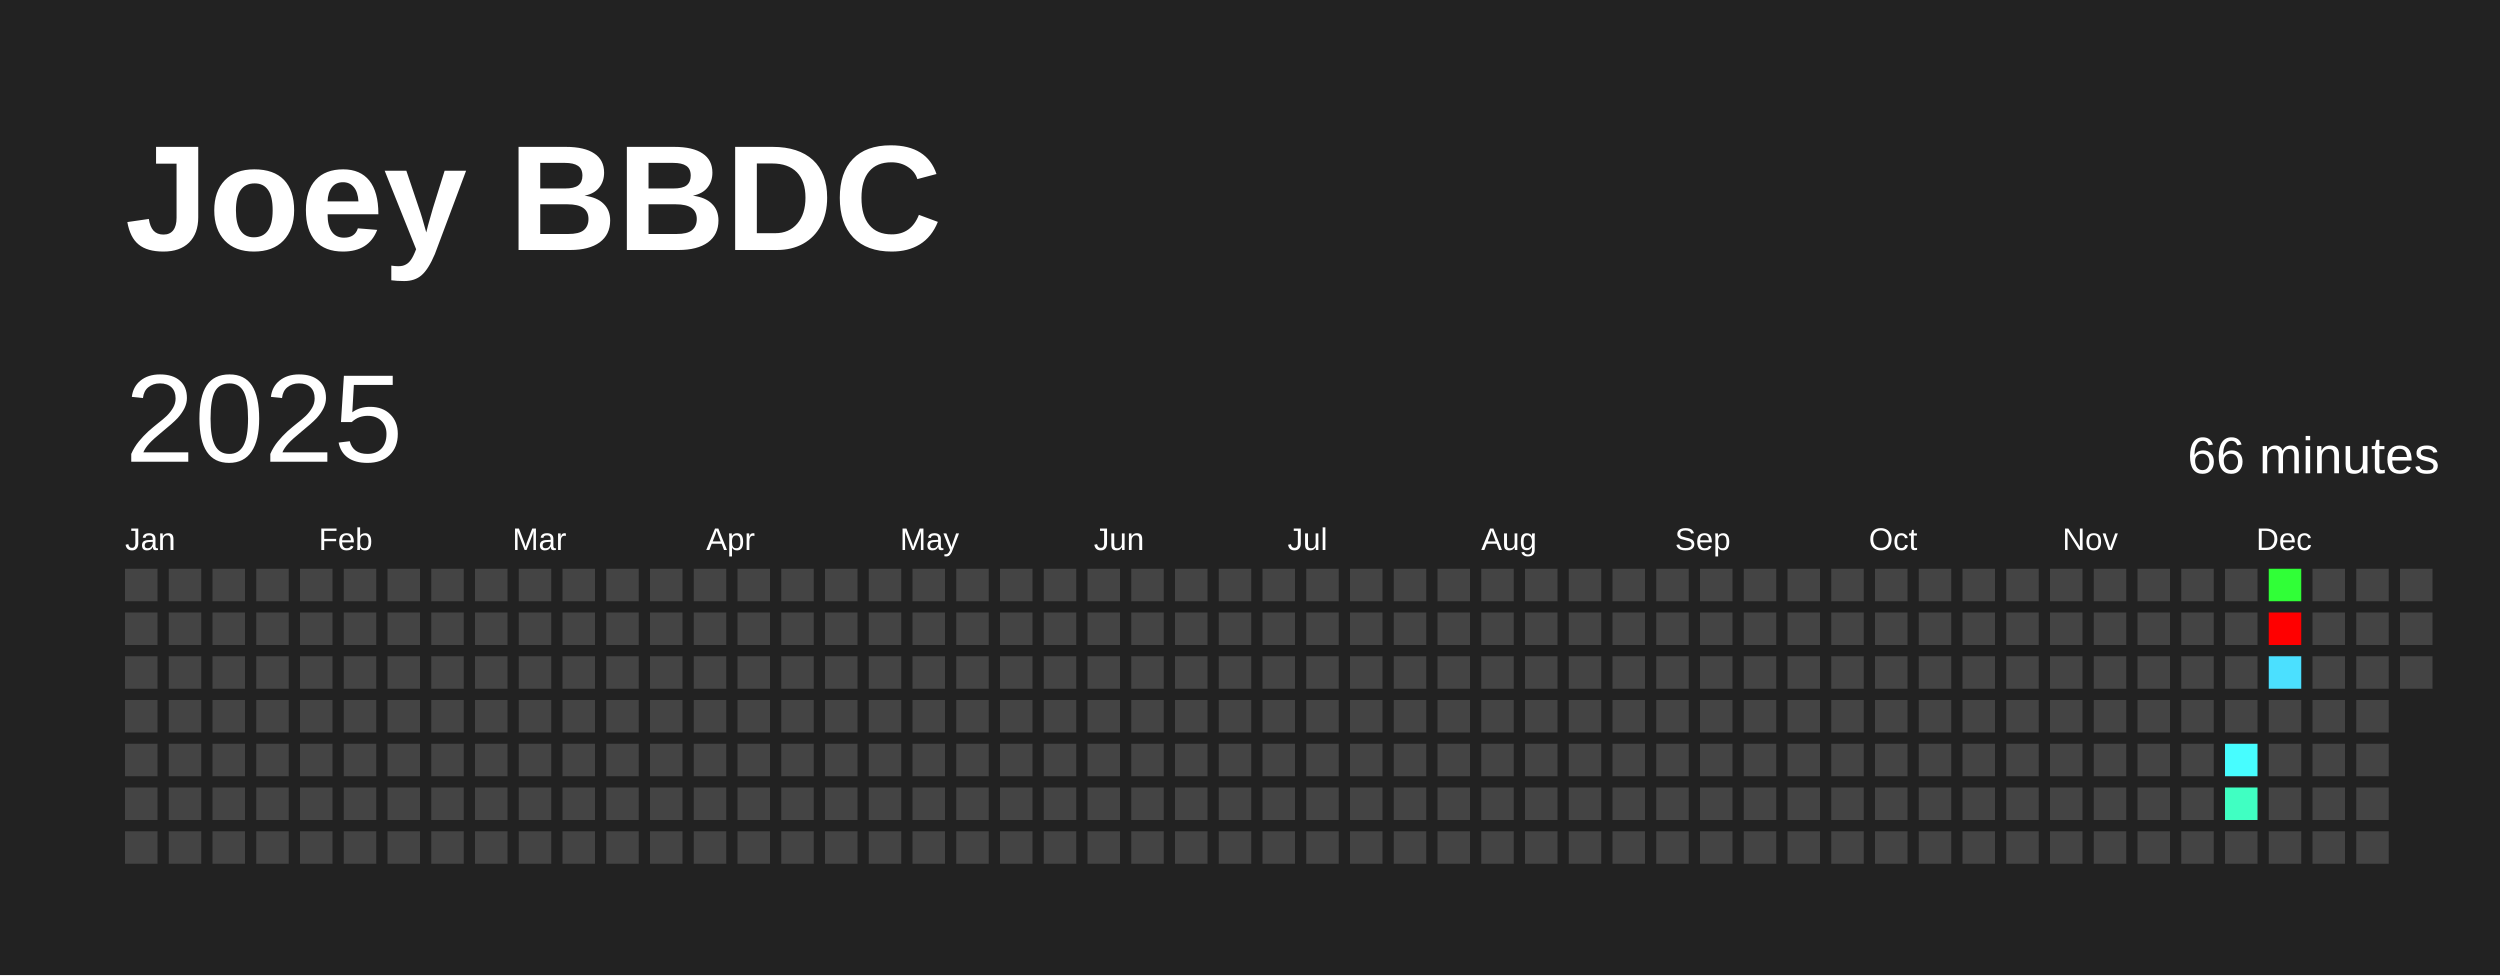
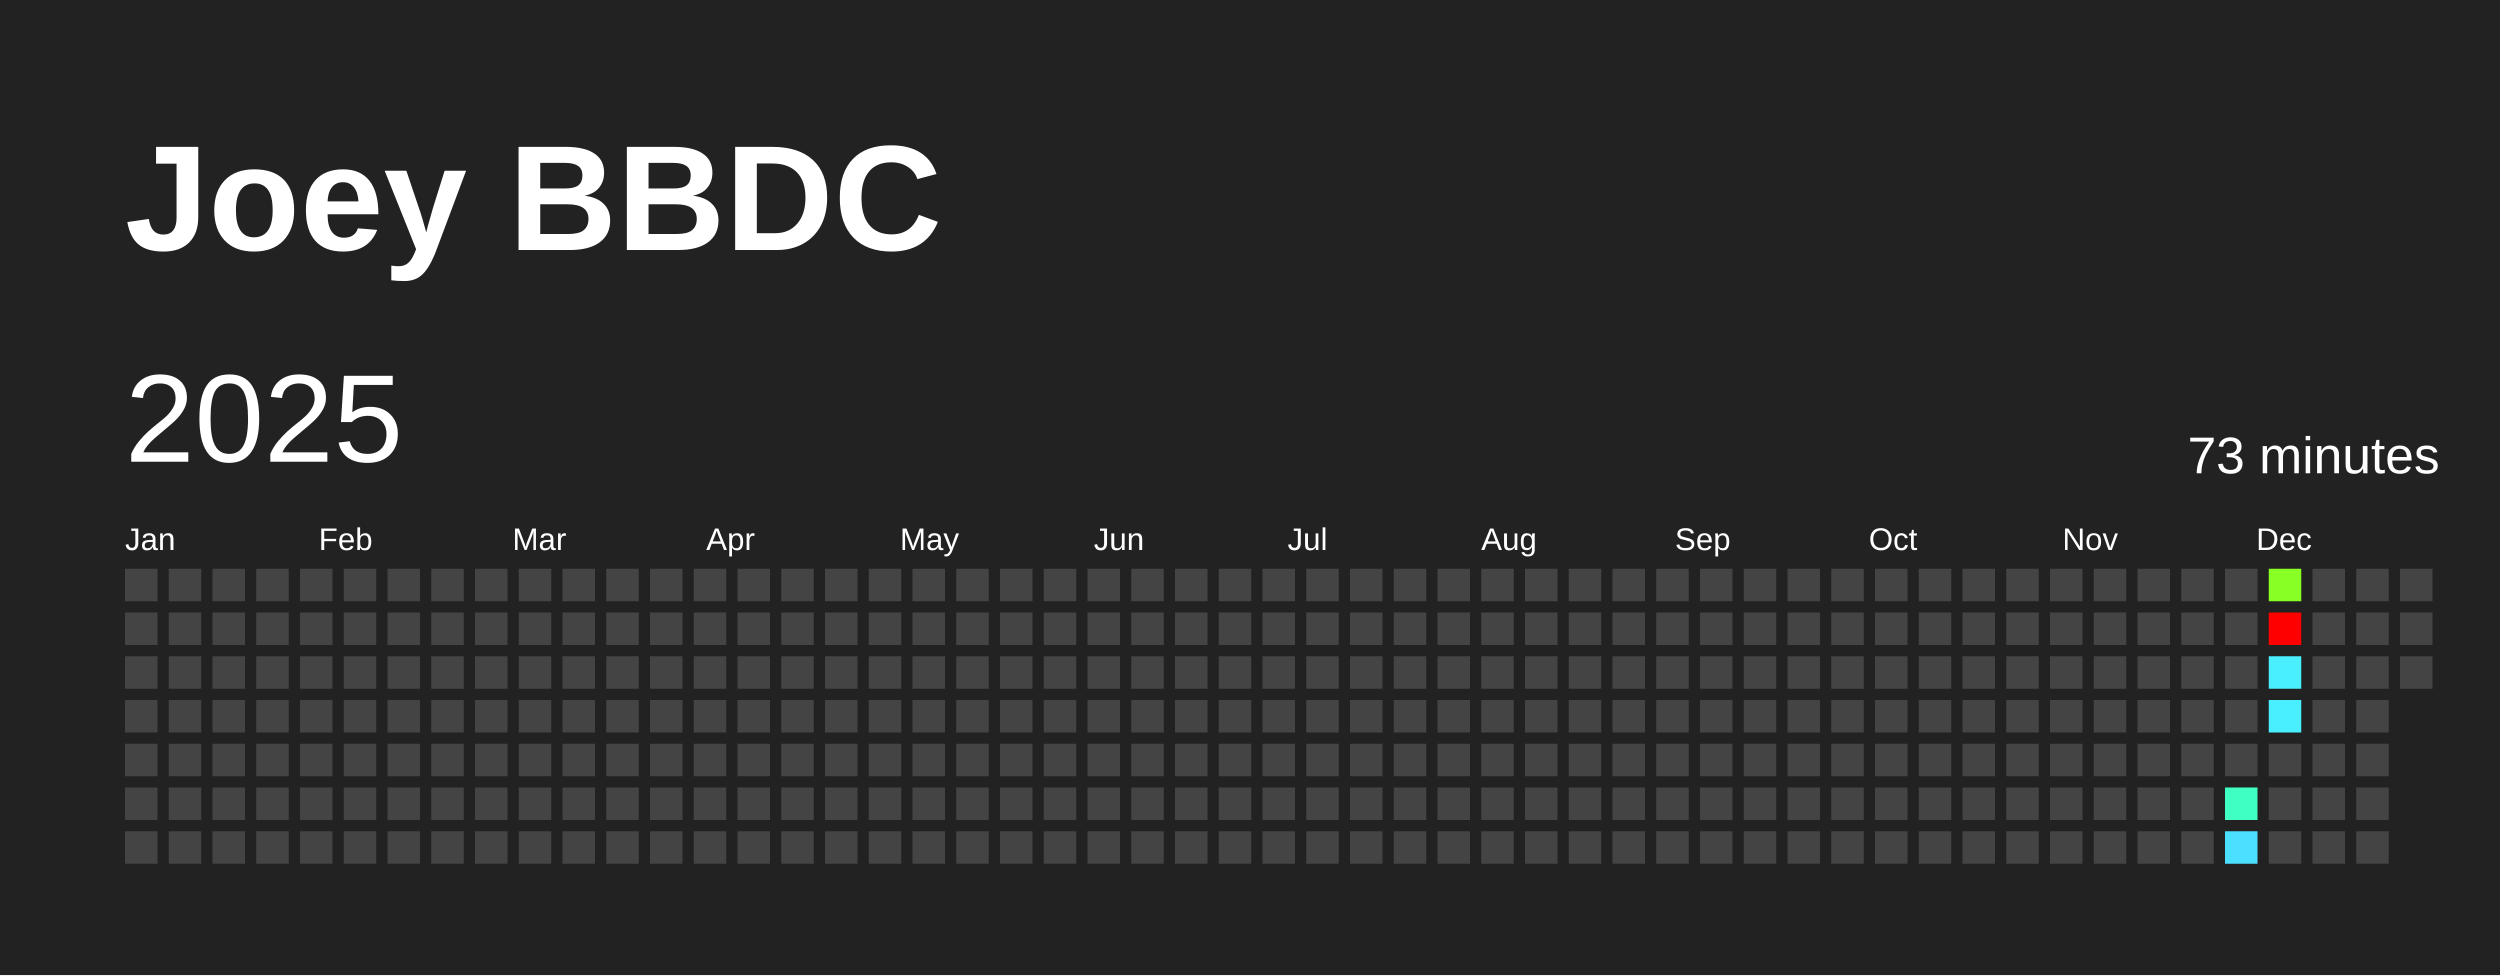
<svg xmlns="http://www.w3.org/2000/svg" baseProfile="full" height="78mm" version="1.1" viewBox="0,0,200,78" width="200mm">
  <defs />
  <rect fill="#222222" height="78" width="200" x="0" y="0" />
  <text fill="#FFFFFF" style="font-size:12px; font-family:Arial; font-weight:bold;" x="10" y="20">Joey BBDC</text>
  <text dominant-baseline="hanging" fill="#FFFFFF" style="font-size:10.0px; font-family:Arial;" x="10" y="30">2025</text>
-   <text dominant-baseline="hanging" fill="#FFFFFF" style="font-size:4.125px; font-family:Arial;" x="175" y="35">66 minutes</text>
+   <text dominant-baseline="hanging" fill="#FFFFFF" style="font-size:4.125px; font-family:Arial;" x="175" y="35">73 minutes</text>
  <text fill="#FFFFFF" style="font-size:2.5px; font-family:Arial" x="10.0" y="44">Jan</text>
  <text fill="#FFFFFF" style="font-size:2.5px; font-family:Arial" x="25.5" y="44">Feb</text>
  <text fill="#FFFFFF" style="font-size:2.5px; font-family:Arial" x="41.0" y="44">Mar</text>
  <text fill="#FFFFFF" style="font-size:2.5px; font-family:Arial" x="56.5" y="44">Apr</text>
  <text fill="#FFFFFF" style="font-size:2.5px; font-family:Arial" x="72.0" y="44">May</text>
  <text fill="#FFFFFF" style="font-size:2.5px; font-family:Arial" x="87.5" y="44">Jun</text>
  <text fill="#FFFFFF" style="font-size:2.5px; font-family:Arial" x="103.0" y="44">Jul</text>
  <text fill="#FFFFFF" style="font-size:2.5px; font-family:Arial" x="118.5" y="44">Aug</text>
  <text fill="#FFFFFF" style="font-size:2.5px; font-family:Arial" x="134.0" y="44">Sep</text>
  <text fill="#FFFFFF" style="font-size:2.5px; font-family:Arial" x="149.5" y="44">Oct</text>
  <text fill="#FFFFFF" style="font-size:2.5px; font-family:Arial" x="165.0" y="44">Nov</text>
  <text fill="#FFFFFF" style="font-size:2.5px; font-family:Arial" x="180.5" y="44">Dec</text>
  <rect fill="#444444" height="2.6" width="2.6" x="10.0" y="45.5" />
  <rect fill="#444444" height="2.6" width="2.6" x="10.0" y="49.0" />
  <rect fill="#444444" height="2.6" width="2.6" x="10.0" y="52.5" />
  <rect fill="#444444" height="2.6" width="2.6" x="10.0" y="56.0" />
  <rect fill="#444444" height="2.6" width="2.6" x="10.0" y="59.5" />
  <rect fill="#444444" height="2.6" width="2.6" x="10.0" y="63.0" />
  <rect fill="#444444" height="2.6" width="2.6" x="10.0" y="66.5" />
  <rect fill="#444444" height="2.6" width="2.6" x="13.5" y="45.5" />
  <rect fill="#444444" height="2.6" width="2.6" x="13.5" y="49.0" />
  <rect fill="#444444" height="2.6" width="2.6" x="13.5" y="52.5" />
  <rect fill="#444444" height="2.6" width="2.6" x="13.5" y="56.0" />
  <rect fill="#444444" height="2.6" width="2.6" x="13.5" y="59.5" />
  <rect fill="#444444" height="2.6" width="2.6" x="13.5" y="63.0" />
  <rect fill="#444444" height="2.6" width="2.6" x="13.5" y="66.5" />
  <rect fill="#444444" height="2.6" width="2.6" x="17.0" y="45.5" />
  <rect fill="#444444" height="2.6" width="2.6" x="17.0" y="49.0" />
  <rect fill="#444444" height="2.6" width="2.6" x="17.0" y="52.5" />
  <rect fill="#444444" height="2.6" width="2.6" x="17.0" y="56.0" />
  <rect fill="#444444" height="2.6" width="2.6" x="17.0" y="59.5" />
  <rect fill="#444444" height="2.6" width="2.6" x="17.0" y="63.0" />
  <rect fill="#444444" height="2.6" width="2.6" x="17.0" y="66.5" />
  <rect fill="#444444" height="2.6" width="2.6" x="20.5" y="45.5" />
  <rect fill="#444444" height="2.6" width="2.6" x="20.5" y="49.0" />
  <rect fill="#444444" height="2.6" width="2.6" x="20.5" y="52.5" />
  <rect fill="#444444" height="2.6" width="2.6" x="20.5" y="56.0" />
  <rect fill="#444444" height="2.6" width="2.6" x="20.5" y="59.5" />
  <rect fill="#444444" height="2.6" width="2.6" x="20.5" y="63.0" />
  <rect fill="#444444" height="2.6" width="2.6" x="20.5" y="66.5" />
  <rect fill="#444444" height="2.6" width="2.6" x="24.0" y="45.5" />
  <rect fill="#444444" height="2.6" width="2.6" x="24.0" y="49.0" />
  <rect fill="#444444" height="2.6" width="2.6" x="24.0" y="52.5" />
  <rect fill="#444444" height="2.6" width="2.6" x="24.0" y="56.0" />
  <rect fill="#444444" height="2.6" width="2.6" x="24.0" y="59.5" />
  <rect fill="#444444" height="2.6" width="2.6" x="24.0" y="63.0" />
  <rect fill="#444444" height="2.6" width="2.6" x="24.0" y="66.5" />
  <rect fill="#444444" height="2.6" width="2.6" x="27.5" y="45.5" />
  <rect fill="#444444" height="2.6" width="2.6" x="27.5" y="49.0" />
  <rect fill="#444444" height="2.6" width="2.6" x="27.5" y="52.5" />
  <rect fill="#444444" height="2.6" width="2.6" x="27.5" y="56.0" />
  <rect fill="#444444" height="2.6" width="2.6" x="27.5" y="59.5" />
  <rect fill="#444444" height="2.6" width="2.6" x="27.5" y="63.0" />
  <rect fill="#444444" height="2.6" width="2.6" x="27.5" y="66.5" />
  <rect fill="#444444" height="2.6" width="2.6" x="31.0" y="45.5" />
  <rect fill="#444444" height="2.6" width="2.6" x="31.0" y="49.0" />
  <rect fill="#444444" height="2.6" width="2.6" x="31.0" y="52.5" />
  <rect fill="#444444" height="2.6" width="2.6" x="31.0" y="56.0" />
  <rect fill="#444444" height="2.6" width="2.6" x="31.0" y="59.5" />
  <rect fill="#444444" height="2.6" width="2.6" x="31.0" y="63.0" />
  <rect fill="#444444" height="2.6" width="2.6" x="31.0" y="66.5" />
  <rect fill="#444444" height="2.6" width="2.6" x="34.5" y="45.5" />
  <rect fill="#444444" height="2.6" width="2.6" x="34.5" y="49.0" />
  <rect fill="#444444" height="2.6" width="2.6" x="34.5" y="52.5" />
  <rect fill="#444444" height="2.6" width="2.6" x="34.5" y="56.0" />
  <rect fill="#444444" height="2.6" width="2.6" x="34.5" y="59.5" />
  <rect fill="#444444" height="2.6" width="2.6" x="34.5" y="63.0" />
  <rect fill="#444444" height="2.6" width="2.6" x="34.5" y="66.5" />
  <rect fill="#444444" height="2.6" width="2.6" x="38.0" y="45.5" />
  <rect fill="#444444" height="2.6" width="2.6" x="38.0" y="49.0" />
  <rect fill="#444444" height="2.6" width="2.6" x="38.0" y="52.5" />
  <rect fill="#444444" height="2.6" width="2.6" x="38.0" y="56.0" />
  <rect fill="#444444" height="2.6" width="2.6" x="38.0" y="59.5" />
  <rect fill="#444444" height="2.6" width="2.6" x="38.0" y="63.0" />
  <rect fill="#444444" height="2.6" width="2.6" x="38.0" y="66.5" />
  <rect fill="#444444" height="2.6" width="2.6" x="41.5" y="45.5" />
  <rect fill="#444444" height="2.6" width="2.6" x="41.5" y="49.0" />
  <rect fill="#444444" height="2.6" width="2.6" x="41.5" y="52.5" />
  <rect fill="#444444" height="2.6" width="2.6" x="41.5" y="56.0" />
  <rect fill="#444444" height="2.6" width="2.6" x="41.5" y="59.5" />
  <rect fill="#444444" height="2.6" width="2.6" x="41.5" y="63.0" />
  <rect fill="#444444" height="2.6" width="2.6" x="41.5" y="66.5" />
  <rect fill="#444444" height="2.6" width="2.6" x="45.0" y="45.5" />
  <rect fill="#444444" height="2.6" width="2.6" x="45.0" y="49.0" />
  <rect fill="#444444" height="2.6" width="2.6" x="45.0" y="52.5" />
  <rect fill="#444444" height="2.6" width="2.6" x="45.0" y="56.0" />
  <rect fill="#444444" height="2.6" width="2.6" x="45.0" y="59.5" />
  <rect fill="#444444" height="2.6" width="2.6" x="45.0" y="63.0" />
  <rect fill="#444444" height="2.6" width="2.6" x="45.0" y="66.5" />
  <rect fill="#444444" height="2.6" width="2.6" x="48.5" y="45.5" />
  <rect fill="#444444" height="2.6" width="2.6" x="48.5" y="49.0" />
  <rect fill="#444444" height="2.6" width="2.6" x="48.5" y="52.5" />
  <rect fill="#444444" height="2.6" width="2.6" x="48.5" y="56.0" />
  <rect fill="#444444" height="2.6" width="2.6" x="48.5" y="59.5" />
  <rect fill="#444444" height="2.6" width="2.6" x="48.5" y="63.0" />
  <rect fill="#444444" height="2.6" width="2.6" x="48.5" y="66.5" />
  <rect fill="#444444" height="2.6" width="2.6" x="52.0" y="45.5" />
  <rect fill="#444444" height="2.6" width="2.6" x="52.0" y="49.0" />
  <rect fill="#444444" height="2.6" width="2.6" x="52.0" y="52.5" />
  <rect fill="#444444" height="2.6" width="2.6" x="52.0" y="56.0" />
  <rect fill="#444444" height="2.6" width="2.6" x="52.0" y="59.5" />
  <rect fill="#444444" height="2.6" width="2.6" x="52.0" y="63.0" />
  <rect fill="#444444" height="2.6" width="2.6" x="52.0" y="66.5" />
  <rect fill="#444444" height="2.6" width="2.6" x="55.5" y="45.5" />
  <rect fill="#444444" height="2.6" width="2.6" x="55.5" y="49.0" />
  <rect fill="#444444" height="2.6" width="2.6" x="55.5" y="52.5" />
  <rect fill="#444444" height="2.6" width="2.6" x="55.5" y="56.0" />
  <rect fill="#444444" height="2.6" width="2.6" x="55.5" y="59.5" />
  <rect fill="#444444" height="2.6" width="2.6" x="55.5" y="63.0" />
  <rect fill="#444444" height="2.6" width="2.6" x="55.5" y="66.5" />
  <rect fill="#444444" height="2.6" width="2.6" x="59.0" y="45.5" />
  <rect fill="#444444" height="2.6" width="2.6" x="59.0" y="49.0" />
  <rect fill="#444444" height="2.6" width="2.6" x="59.0" y="52.5" />
  <rect fill="#444444" height="2.6" width="2.6" x="59.0" y="56.0" />
  <rect fill="#444444" height="2.6" width="2.6" x="59.0" y="59.5" />
  <rect fill="#444444" height="2.6" width="2.6" x="59.0" y="63.0" />
  <rect fill="#444444" height="2.6" width="2.6" x="59.0" y="66.5" />
  <rect fill="#444444" height="2.6" width="2.6" x="62.5" y="45.5" />
  <rect fill="#444444" height="2.6" width="2.6" x="62.5" y="49.0" />
  <rect fill="#444444" height="2.6" width="2.6" x="62.5" y="52.5" />
  <rect fill="#444444" height="2.6" width="2.6" x="62.5" y="56.0" />
  <rect fill="#444444" height="2.6" width="2.6" x="62.5" y="59.5" />
  <rect fill="#444444" height="2.6" width="2.6" x="62.5" y="63.0" />
  <rect fill="#444444" height="2.6" width="2.6" x="62.5" y="66.5" />
  <rect fill="#444444" height="2.6" width="2.6" x="66.0" y="45.5" />
  <rect fill="#444444" height="2.6" width="2.6" x="66.0" y="49.0" />
  <rect fill="#444444" height="2.6" width="2.6" x="66.0" y="52.5" />
  <rect fill="#444444" height="2.6" width="2.6" x="66.0" y="56.0" />
  <rect fill="#444444" height="2.6" width="2.6" x="66.0" y="59.5" />
  <rect fill="#444444" height="2.6" width="2.6" x="66.0" y="63.0" />
  <rect fill="#444444" height="2.6" width="2.6" x="66.0" y="66.5" />
  <rect fill="#444444" height="2.6" width="2.6" x="69.5" y="45.5" />
  <rect fill="#444444" height="2.6" width="2.6" x="69.5" y="49.0" />
  <rect fill="#444444" height="2.6" width="2.6" x="69.5" y="52.5" />
  <rect fill="#444444" height="2.6" width="2.6" x="69.5" y="56.0" />
  <rect fill="#444444" height="2.6" width="2.6" x="69.5" y="59.5" />
  <rect fill="#444444" height="2.6" width="2.6" x="69.5" y="63.0" />
  <rect fill="#444444" height="2.6" width="2.6" x="69.5" y="66.5" />
  <rect fill="#444444" height="2.6" width="2.6" x="73.0" y="45.5" />
  <rect fill="#444444" height="2.6" width="2.6" x="73.0" y="49.0" />
  <rect fill="#444444" height="2.6" width="2.6" x="73.0" y="52.5" />
  <rect fill="#444444" height="2.6" width="2.6" x="73.0" y="56.0" />
  <rect fill="#444444" height="2.6" width="2.6" x="73.0" y="59.5" />
  <rect fill="#444444" height="2.6" width="2.6" x="73.0" y="63.0" />
  <rect fill="#444444" height="2.6" width="2.6" x="73.0" y="66.5" />
  <rect fill="#444444" height="2.6" width="2.6" x="76.5" y="45.5" />
  <rect fill="#444444" height="2.6" width="2.6" x="76.5" y="49.0" />
  <rect fill="#444444" height="2.6" width="2.6" x="76.5" y="52.5" />
  <rect fill="#444444" height="2.6" width="2.6" x="76.5" y="56.0" />
  <rect fill="#444444" height="2.6" width="2.6" x="76.5" y="59.5" />
  <rect fill="#444444" height="2.6" width="2.6" x="76.5" y="63.0" />
  <rect fill="#444444" height="2.6" width="2.6" x="76.5" y="66.5" />
  <rect fill="#444444" height="2.6" width="2.6" x="80.0" y="45.5" />
  <rect fill="#444444" height="2.6" width="2.6" x="80.0" y="49.0" />
  <rect fill="#444444" height="2.6" width="2.6" x="80.0" y="52.5" />
  <rect fill="#444444" height="2.6" width="2.6" x="80.0" y="56.0" />
  <rect fill="#444444" height="2.6" width="2.6" x="80.0" y="59.5" />
  <rect fill="#444444" height="2.6" width="2.6" x="80.0" y="63.0" />
  <rect fill="#444444" height="2.6" width="2.6" x="80.0" y="66.5" />
  <rect fill="#444444" height="2.6" width="2.6" x="83.5" y="45.5" />
  <rect fill="#444444" height="2.6" width="2.6" x="83.5" y="49.0" />
  <rect fill="#444444" height="2.6" width="2.6" x="83.5" y="52.5" />
  <rect fill="#444444" height="2.6" width="2.6" x="83.5" y="56.0" />
  <rect fill="#444444" height="2.6" width="2.6" x="83.5" y="59.5" />
  <rect fill="#444444" height="2.6" width="2.6" x="83.5" y="63.0" />
  <rect fill="#444444" height="2.6" width="2.6" x="83.5" y="66.5" />
  <rect fill="#444444" height="2.6" width="2.6" x="87.0" y="45.5" />
  <rect fill="#444444" height="2.6" width="2.6" x="87.0" y="49.0" />
  <rect fill="#444444" height="2.6" width="2.6" x="87.0" y="52.5" />
  <rect fill="#444444" height="2.6" width="2.6" x="87.0" y="56.0" />
  <rect fill="#444444" height="2.6" width="2.6" x="87.0" y="59.5" />
  <rect fill="#444444" height="2.6" width="2.6" x="87.0" y="63.0" />
  <rect fill="#444444" height="2.6" width="2.6" x="87.0" y="66.5" />
  <rect fill="#444444" height="2.6" width="2.6" x="90.5" y="45.5" />
  <rect fill="#444444" height="2.6" width="2.6" x="90.5" y="49.0" />
  <rect fill="#444444" height="2.6" width="2.6" x="90.5" y="52.5" />
  <rect fill="#444444" height="2.6" width="2.6" x="90.5" y="56.0" />
  <rect fill="#444444" height="2.6" width="2.6" x="90.5" y="59.5" />
  <rect fill="#444444" height="2.6" width="2.6" x="90.5" y="63.0" />
  <rect fill="#444444" height="2.6" width="2.6" x="90.5" y="66.5" />
  <rect fill="#444444" height="2.6" width="2.6" x="94.0" y="45.5" />
  <rect fill="#444444" height="2.6" width="2.6" x="94.0" y="49.0" />
  <rect fill="#444444" height="2.6" width="2.6" x="94.0" y="52.5" />
  <rect fill="#444444" height="2.6" width="2.6" x="94.0" y="56.0" />
  <rect fill="#444444" height="2.6" width="2.6" x="94.0" y="59.5" />
  <rect fill="#444444" height="2.6" width="2.6" x="94.0" y="63.0" />
  <rect fill="#444444" height="2.6" width="2.6" x="94.0" y="66.5" />
  <rect fill="#444444" height="2.6" width="2.6" x="97.5" y="45.5" />
  <rect fill="#444444" height="2.6" width="2.6" x="97.5" y="49.0" />
  <rect fill="#444444" height="2.6" width="2.6" x="97.5" y="52.5" />
  <rect fill="#444444" height="2.6" width="2.6" x="97.5" y="56.0" />
  <rect fill="#444444" height="2.6" width="2.6" x="97.5" y="59.5" />
  <rect fill="#444444" height="2.6" width="2.6" x="97.5" y="63.0" />
  <rect fill="#444444" height="2.6" width="2.6" x="97.5" y="66.5" />
  <rect fill="#444444" height="2.6" width="2.6" x="101.0" y="45.5" />
  <rect fill="#444444" height="2.6" width="2.6" x="101.0" y="49.0" />
  <rect fill="#444444" height="2.6" width="2.6" x="101.0" y="52.5" />
  <rect fill="#444444" height="2.6" width="2.6" x="101.0" y="56.0" />
  <rect fill="#444444" height="2.6" width="2.6" x="101.0" y="59.5" />
  <rect fill="#444444" height="2.6" width="2.6" x="101.0" y="63.0" />
  <rect fill="#444444" height="2.6" width="2.6" x="101.0" y="66.5" />
  <rect fill="#444444" height="2.6" width="2.6" x="104.5" y="45.5" />
  <rect fill="#444444" height="2.6" width="2.6" x="104.5" y="49.0" />
  <rect fill="#444444" height="2.6" width="2.6" x="104.5" y="52.5" />
  <rect fill="#444444" height="2.6" width="2.6" x="104.5" y="56.0" />
  <rect fill="#444444" height="2.6" width="2.6" x="104.5" y="59.5" />
  <rect fill="#444444" height="2.6" width="2.6" x="104.5" y="63.0" />
  <rect fill="#444444" height="2.6" width="2.6" x="104.5" y="66.5" />
  <rect fill="#444444" height="2.6" width="2.6" x="108.0" y="45.5" />
  <rect fill="#444444" height="2.6" width="2.6" x="108.0" y="49.0" />
  <rect fill="#444444" height="2.6" width="2.6" x="108.0" y="52.5" />
  <rect fill="#444444" height="2.6" width="2.6" x="108.0" y="56.0" />
  <rect fill="#444444" height="2.6" width="2.6" x="108.0" y="59.5" />
  <rect fill="#444444" height="2.6" width="2.6" x="108.0" y="63.0" />
  <rect fill="#444444" height="2.6" width="2.6" x="108.0" y="66.5" />
  <rect fill="#444444" height="2.6" width="2.6" x="111.5" y="45.5" />
  <rect fill="#444444" height="2.6" width="2.6" x="111.5" y="49.0" />
  <rect fill="#444444" height="2.6" width="2.6" x="111.5" y="52.5" />
  <rect fill="#444444" height="2.6" width="2.6" x="111.5" y="56.0" />
  <rect fill="#444444" height="2.6" width="2.6" x="111.5" y="59.5" />
  <rect fill="#444444" height="2.6" width="2.6" x="111.5" y="63.0" />
  <rect fill="#444444" height="2.6" width="2.6" x="111.5" y="66.5" />
  <rect fill="#444444" height="2.6" width="2.6" x="115.0" y="45.5" />
  <rect fill="#444444" height="2.6" width="2.6" x="115.0" y="49.0" />
  <rect fill="#444444" height="2.6" width="2.6" x="115.0" y="52.5" />
  <rect fill="#444444" height="2.6" width="2.6" x="115.0" y="56.0" />
  <rect fill="#444444" height="2.6" width="2.6" x="115.0" y="59.5" />
  <rect fill="#444444" height="2.6" width="2.6" x="115.0" y="63.0" />
  <rect fill="#444444" height="2.6" width="2.6" x="115.0" y="66.5" />
  <rect fill="#444444" height="2.6" width="2.6" x="118.5" y="45.5" />
  <rect fill="#444444" height="2.6" width="2.6" x="118.5" y="49.0" />
  <rect fill="#444444" height="2.6" width="2.6" x="118.5" y="52.5" />
  <rect fill="#444444" height="2.6" width="2.6" x="118.5" y="56.0" />
  <rect fill="#444444" height="2.6" width="2.6" x="118.5" y="59.5" />
  <rect fill="#444444" height="2.6" width="2.6" x="118.5" y="63.0" />
  <rect fill="#444444" height="2.6" width="2.6" x="118.5" y="66.5" />
  <rect fill="#444444" height="2.6" width="2.6" x="122.0" y="45.5" />
  <rect fill="#444444" height="2.6" width="2.6" x="122.0" y="49.0" />
  <rect fill="#444444" height="2.6" width="2.6" x="122.0" y="52.5" />
  <rect fill="#444444" height="2.6" width="2.6" x="122.0" y="56.0" />
  <rect fill="#444444" height="2.6" width="2.6" x="122.0" y="59.5" />
  <rect fill="#444444" height="2.6" width="2.6" x="122.0" y="63.0" />
  <rect fill="#444444" height="2.6" width="2.6" x="122.0" y="66.5" />
  <rect fill="#444444" height="2.6" width="2.6" x="125.5" y="45.5" />
  <rect fill="#444444" height="2.6" width="2.6" x="125.5" y="49.0" />
  <rect fill="#444444" height="2.6" width="2.6" x="125.5" y="52.5" />
  <rect fill="#444444" height="2.6" width="2.6" x="125.5" y="56.0" />
  <rect fill="#444444" height="2.6" width="2.6" x="125.5" y="59.5" />
  <rect fill="#444444" height="2.6" width="2.6" x="125.5" y="63.0" />
  <rect fill="#444444" height="2.6" width="2.6" x="125.5" y="66.5" />
  <rect fill="#444444" height="2.6" width="2.6" x="129.0" y="45.5" />
  <rect fill="#444444" height="2.6" width="2.6" x="129.0" y="49.0" />
  <rect fill="#444444" height="2.6" width="2.6" x="129.0" y="52.5" />
  <rect fill="#444444" height="2.6" width="2.6" x="129.0" y="56.0" />
  <rect fill="#444444" height="2.6" width="2.6" x="129.0" y="59.5" />
  <rect fill="#444444" height="2.6" width="2.6" x="129.0" y="63.0" />
  <rect fill="#444444" height="2.6" width="2.6" x="129.0" y="66.5" />
  <rect fill="#444444" height="2.6" width="2.6" x="132.5" y="45.5" />
  <rect fill="#444444" height="2.6" width="2.6" x="132.5" y="49.0" />
  <rect fill="#444444" height="2.6" width="2.6" x="132.5" y="52.5" />
  <rect fill="#444444" height="2.6" width="2.6" x="132.5" y="56.0" />
  <rect fill="#444444" height="2.6" width="2.6" x="132.5" y="59.5" />
  <rect fill="#444444" height="2.6" width="2.6" x="132.5" y="63.0" />
  <rect fill="#444444" height="2.6" width="2.6" x="132.5" y="66.5" />
  <rect fill="#444444" height="2.6" width="2.6" x="136.0" y="45.5" />
  <rect fill="#444444" height="2.6" width="2.6" x="136.0" y="49.0" />
  <rect fill="#444444" height="2.6" width="2.6" x="136.0" y="52.5" />
  <rect fill="#444444" height="2.6" width="2.6" x="136.0" y="56.0" />
  <rect fill="#444444" height="2.6" width="2.6" x="136.0" y="59.5" />
  <rect fill="#444444" height="2.6" width="2.6" x="136.0" y="63.0" />
  <rect fill="#444444" height="2.6" width="2.6" x="136.0" y="66.5" />
  <rect fill="#444444" height="2.6" width="2.6" x="139.5" y="45.5" />
  <rect fill="#444444" height="2.6" width="2.6" x="139.5" y="49.0" />
  <rect fill="#444444" height="2.6" width="2.6" x="139.5" y="52.5" />
  <rect fill="#444444" height="2.6" width="2.6" x="139.5" y="56.0" />
  <rect fill="#444444" height="2.6" width="2.6" x="139.5" y="59.5" />
  <rect fill="#444444" height="2.6" width="2.6" x="139.5" y="63.0" />
  <rect fill="#444444" height="2.6" width="2.6" x="139.5" y="66.5" />
  <rect fill="#444444" height="2.6" width="2.6" x="143.0" y="45.5" />
  <rect fill="#444444" height="2.6" width="2.6" x="143.0" y="49.0" />
  <rect fill="#444444" height="2.6" width="2.6" x="143.0" y="52.5" />
  <rect fill="#444444" height="2.6" width="2.6" x="143.0" y="56.0" />
  <rect fill="#444444" height="2.6" width="2.6" x="143.0" y="59.5" />
  <rect fill="#444444" height="2.6" width="2.6" x="143.0" y="63.0" />
  <rect fill="#444444" height="2.6" width="2.6" x="143.0" y="66.5" />
  <rect fill="#444444" height="2.6" width="2.6" x="146.5" y="45.5" />
  <rect fill="#444444" height="2.6" width="2.6" x="146.5" y="49.0" />
  <rect fill="#444444" height="2.6" width="2.6" x="146.5" y="52.5" />
  <rect fill="#444444" height="2.6" width="2.6" x="146.5" y="56.0" />
  <rect fill="#444444" height="2.6" width="2.6" x="146.5" y="59.5" />
  <rect fill="#444444" height="2.6" width="2.6" x="146.5" y="63.0" />
  <rect fill="#444444" height="2.6" width="2.6" x="146.5" y="66.5" />
  <rect fill="#444444" height="2.6" width="2.6" x="150.0" y="45.5" />
  <rect fill="#444444" height="2.6" width="2.6" x="150.0" y="49.0" />
  <rect fill="#444444" height="2.6" width="2.6" x="150.0" y="52.5" />
  <rect fill="#444444" height="2.6" width="2.6" x="150.0" y="56.0" />
  <rect fill="#444444" height="2.6" width="2.6" x="150.0" y="59.5" />
  <rect fill="#444444" height="2.6" width="2.6" x="150.0" y="63.0" />
  <rect fill="#444444" height="2.6" width="2.6" x="150.0" y="66.5" />
  <rect fill="#444444" height="2.6" width="2.6" x="153.5" y="45.5" />
  <rect fill="#444444" height="2.6" width="2.6" x="153.5" y="49.0" />
  <rect fill="#444444" height="2.6" width="2.6" x="153.5" y="52.5" />
  <rect fill="#444444" height="2.6" width="2.6" x="153.5" y="56.0" />
  <rect fill="#444444" height="2.6" width="2.6" x="153.5" y="59.5" />
  <rect fill="#444444" height="2.6" width="2.6" x="153.5" y="63.0" />
  <rect fill="#444444" height="2.6" width="2.6" x="153.5" y="66.5" />
  <rect fill="#444444" height="2.6" width="2.6" x="157.0" y="45.5" />
  <rect fill="#444444" height="2.6" width="2.6" x="157.0" y="49.0" />
  <rect fill="#444444" height="2.6" width="2.6" x="157.0" y="52.5" />
  <rect fill="#444444" height="2.6" width="2.6" x="157.0" y="56.0" />
  <rect fill="#444444" height="2.6" width="2.6" x="157.0" y="59.5" />
  <rect fill="#444444" height="2.6" width="2.6" x="157.0" y="63.0" />
  <rect fill="#444444" height="2.6" width="2.6" x="157.0" y="66.5" />
  <rect fill="#444444" height="2.6" width="2.6" x="160.5" y="45.5" />
  <rect fill="#444444" height="2.6" width="2.6" x="160.5" y="49.0" />
  <rect fill="#444444" height="2.6" width="2.6" x="160.5" y="52.5" />
  <rect fill="#444444" height="2.6" width="2.6" x="160.5" y="56.0" />
  <rect fill="#444444" height="2.6" width="2.6" x="160.5" y="59.5" />
  <rect fill="#444444" height="2.6" width="2.6" x="160.5" y="63.0" />
  <rect fill="#444444" height="2.6" width="2.6" x="160.5" y="66.5" />
  <rect fill="#444444" height="2.6" width="2.6" x="164.0" y="45.5" />
  <rect fill="#444444" height="2.6" width="2.6" x="164.0" y="49.0" />
  <rect fill="#444444" height="2.6" width="2.6" x="164.0" y="52.5" />
  <rect fill="#444444" height="2.6" width="2.6" x="164.0" y="56.0" />
  <rect fill="#444444" height="2.6" width="2.6" x="164.0" y="59.5" />
  <rect fill="#444444" height="2.6" width="2.6" x="164.0" y="63.0" />
  <rect fill="#444444" height="2.6" width="2.6" x="164.0" y="66.5" />
  <rect fill="#444444" height="2.6" width="2.6" x="167.5" y="45.5" />
  <rect fill="#444444" height="2.6" width="2.6" x="167.5" y="49.0" />
  <rect fill="#444444" height="2.6" width="2.6" x="167.5" y="52.5" />
  <rect fill="#444444" height="2.6" width="2.6" x="167.5" y="56.0" />
  <rect fill="#444444" height="2.6" width="2.6" x="167.5" y="59.5" />
  <rect fill="#444444" height="2.6" width="2.6" x="167.5" y="63.0" />
  <rect fill="#444444" height="2.6" width="2.6" x="167.5" y="66.5" />
  <rect fill="#444444" height="2.6" width="2.6" x="171.0" y="45.5" />
  <rect fill="#444444" height="2.6" width="2.6" x="171.0" y="49.0" />
  <rect fill="#444444" height="2.6" width="2.6" x="171.0" y="52.5" />
  <rect fill="#444444" height="2.6" width="2.6" x="171.0" y="56.0" />
  <rect fill="#444444" height="2.6" width="2.6" x="171.0" y="59.5" />
  <rect fill="#444444" height="2.6" width="2.6" x="171.0" y="63.0" />
  <rect fill="#444444" height="2.6" width="2.6" x="171.0" y="66.5" />
  <rect fill="#444444" height="2.6" width="2.6" x="174.5" y="45.5" />
  <rect fill="#444444" height="2.6" width="2.6" x="174.5" y="49.0" />
  <rect fill="#444444" height="2.6" width="2.6" x="174.5" y="52.5" />
  <rect fill="#444444" height="2.6" width="2.6" x="174.5" y="56.0" />
  <rect fill="#444444" height="2.6" width="2.6" x="174.5" y="59.5" />
  <rect fill="#444444" height="2.6" width="2.6" x="174.5" y="63.0" />
  <rect fill="#444444" height="2.6" width="2.6" x="174.5" y="66.5" />
  <rect fill="#444444" height="2.6" width="2.6" x="178.0" y="45.5" />
  <rect fill="#444444" height="2.6" width="2.6" x="178.0" y="49.0" />
  <rect fill="#444444" height="2.6" width="2.6" x="178.0" y="52.5" />
  <rect fill="#444444" height="2.6" width="2.6" x="178.0" y="56.0" />
-   <rect fill="#47fdff" height="2.6" width="2.6" x="178.0" y="59.5" />
+   <rect fill="#444444" height="2.6" width="2.6" x="178.0" y="59.5" />
  <rect fill="#40ffc2" height="2.6" width="2.6" x="178.0" y="63.0" />
-   <rect fill="#444444" height="2.6" width="2.6" x="178.0" y="66.5" />
-   <rect fill="#30ff37" height="2.6" width="2.6" x="181.5" y="45.5" />
+   <rect fill="#4be0ff" height="2.6" width="2.6" x="178.0" y="66.5" />
+   <rect fill="#88ff25" height="2.6" width="2.6" x="181.5" y="45.5" />
  <rect fill="red" height="2.6" width="2.6" x="181.5" y="49.0" />
-   <rect fill="#4be0ff" height="2.6" width="2.6" x="181.5" y="52.5" />
-   <rect fill="#444444" height="2.6" width="2.6" x="181.5" y="56.0" />
+   <rect fill="#49efff" height="2.6" width="2.6" x="181.5" y="52.5" />
+   <rect fill="#49efff" height="2.6" width="2.6" x="181.5" y="56.0" />
  <rect fill="#444444" height="2.6" width="2.6" x="181.5" y="59.5" />
  <rect fill="#444444" height="2.6" width="2.6" x="181.5" y="63.0" />
  <rect fill="#444444" height="2.6" width="2.6" x="181.5" y="66.5" />
  <rect fill="#444444" height="2.6" width="2.6" x="185.0" y="45.5" />
  <rect fill="#444444" height="2.6" width="2.6" x="185.0" y="49.0" />
  <rect fill="#444444" height="2.6" width="2.6" x="185.0" y="52.5" />
  <rect fill="#444444" height="2.6" width="2.6" x="185.0" y="56.0" />
  <rect fill="#444444" height="2.6" width="2.6" x="185.0" y="59.5" />
  <rect fill="#444444" height="2.6" width="2.6" x="185.0" y="63.0" />
  <rect fill="#444444" height="2.6" width="2.6" x="185.0" y="66.5" />
  <rect fill="#444444" height="2.6" width="2.6" x="188.5" y="45.5" />
  <rect fill="#444444" height="2.6" width="2.6" x="188.5" y="49.0" />
  <rect fill="#444444" height="2.6" width="2.6" x="188.5" y="52.5" />
  <rect fill="#444444" height="2.6" width="2.6" x="188.5" y="56.0" />
  <rect fill="#444444" height="2.6" width="2.6" x="188.5" y="59.5" />
  <rect fill="#444444" height="2.6" width="2.6" x="188.5" y="63.0" />
  <rect fill="#444444" height="2.6" width="2.6" x="188.5" y="66.5" />
  <rect fill="#444444" height="2.6" width="2.6" x="192.0" y="45.5" />
  <rect fill="#444444" height="2.6" width="2.6" x="192.0" y="49.0" />
  <rect fill="#444444" height="2.6" width="2.6" x="192.0" y="52.5" />
</svg>
